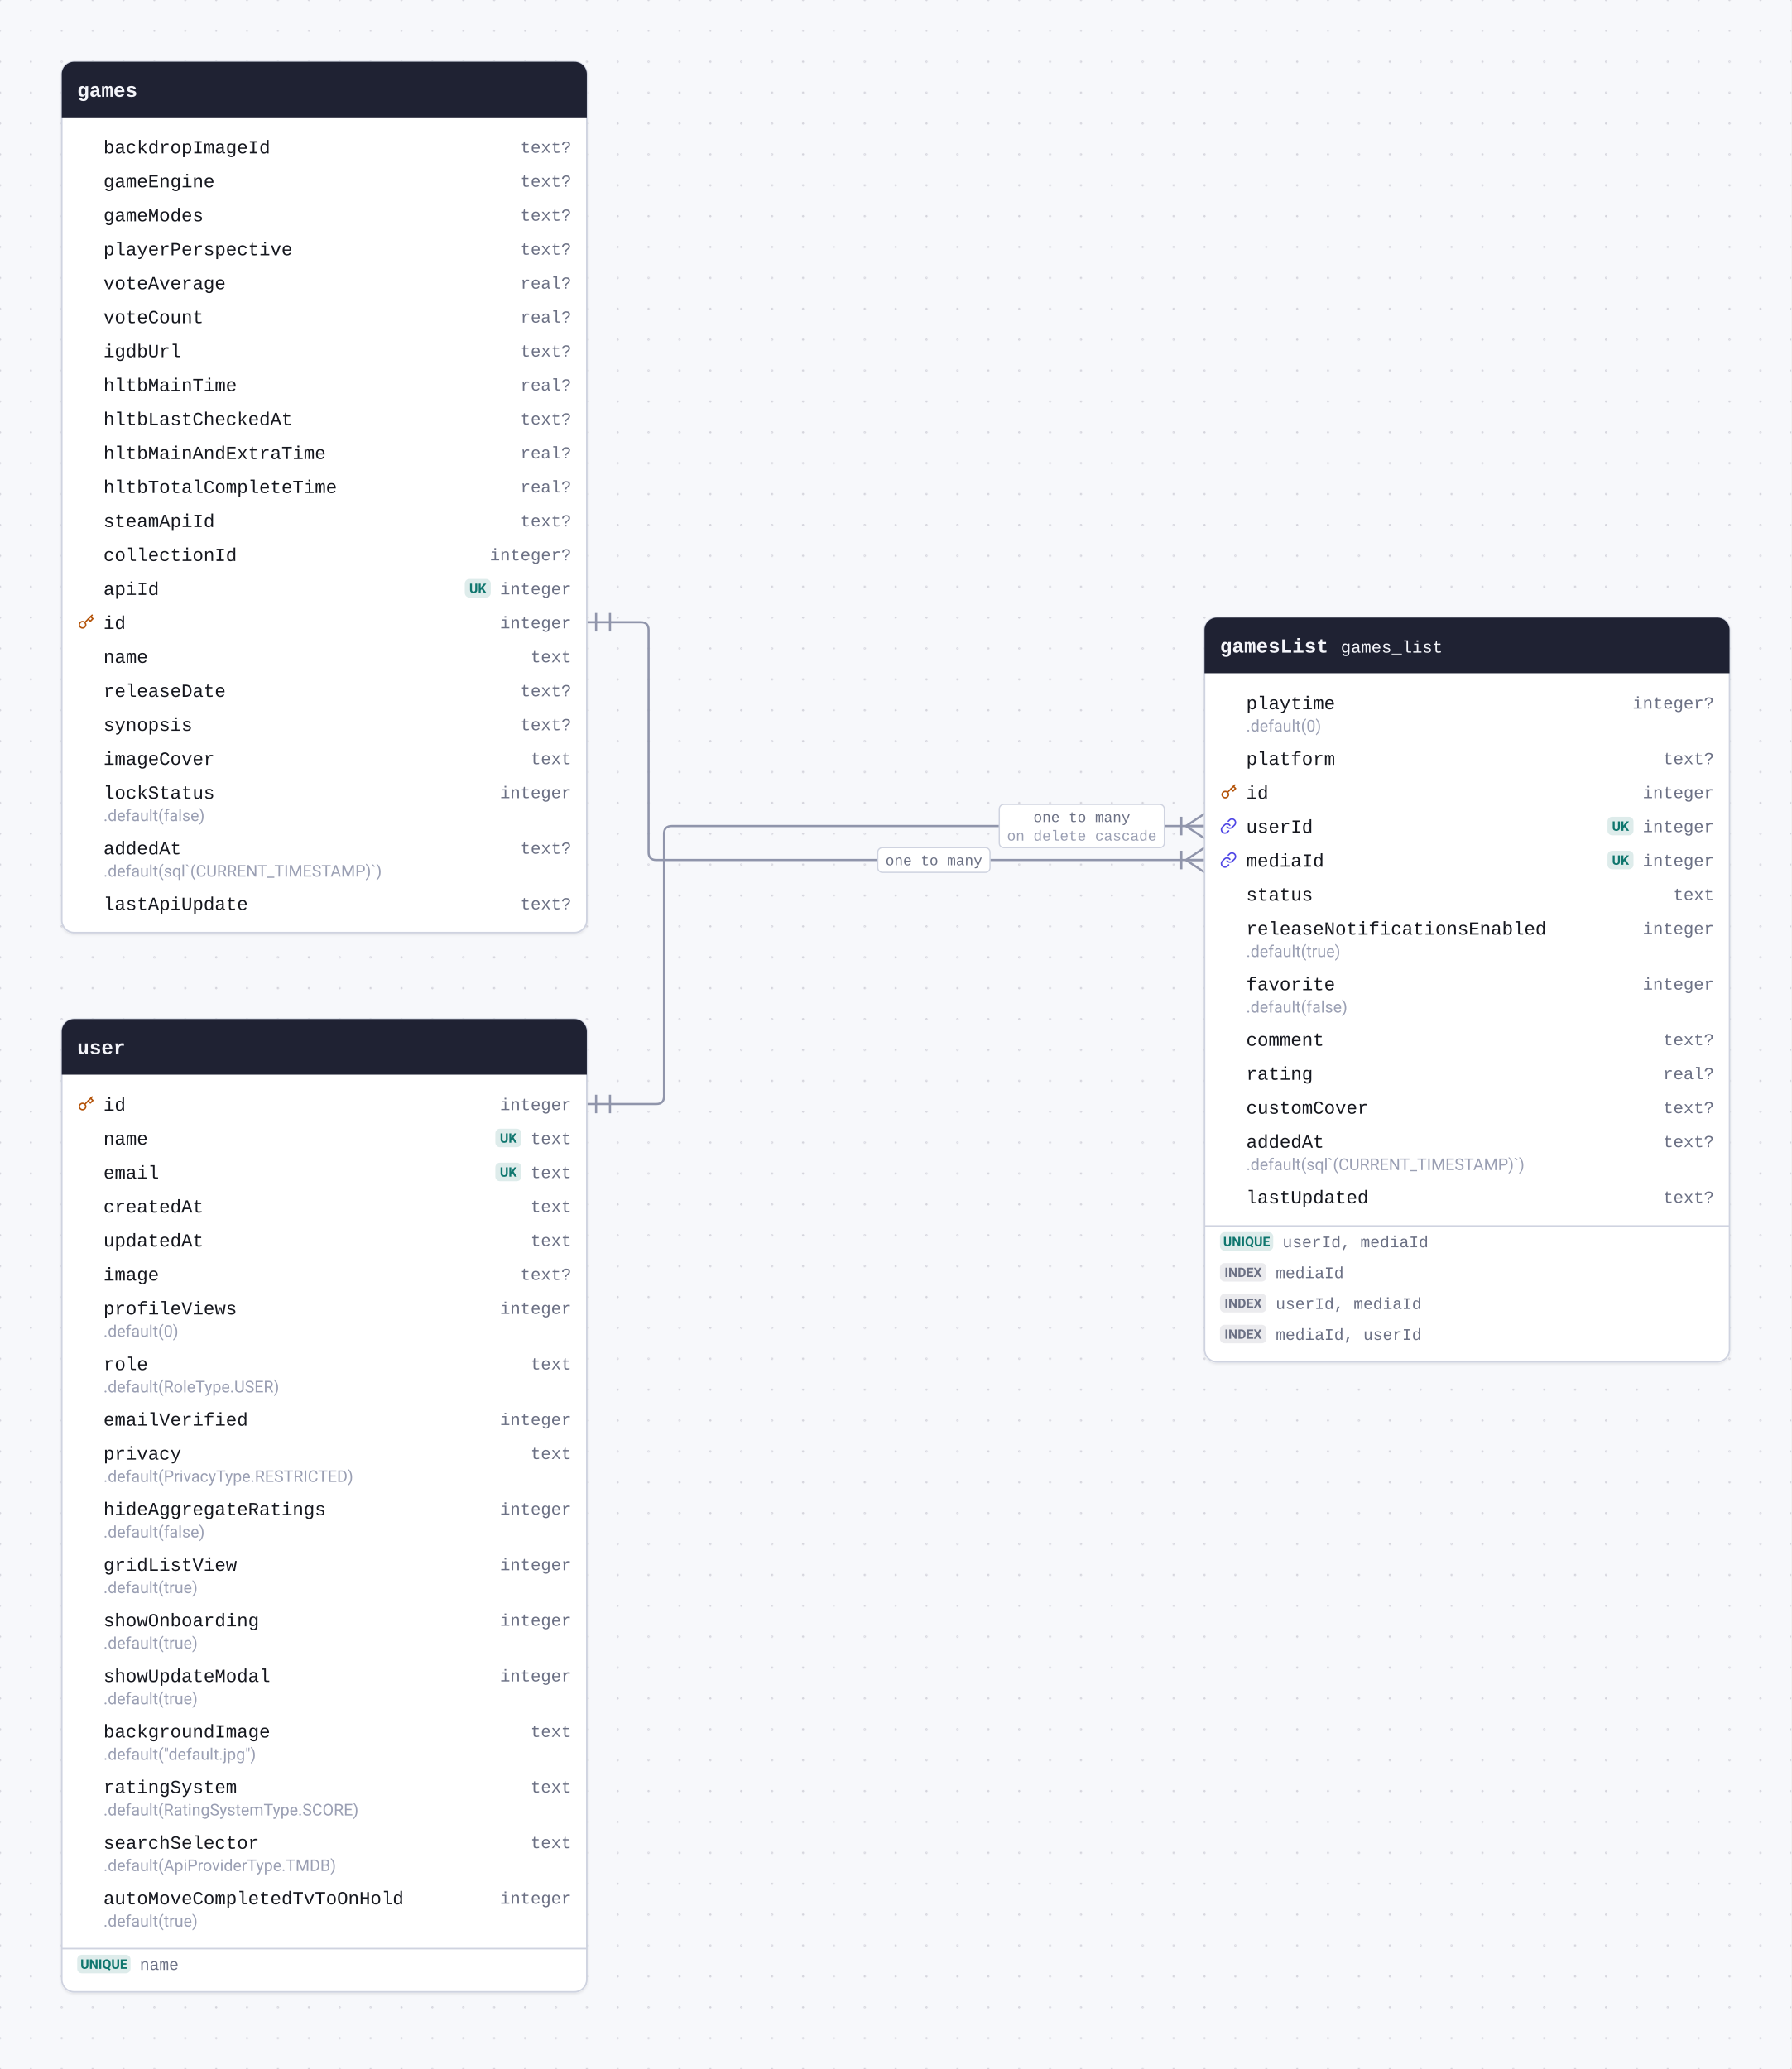
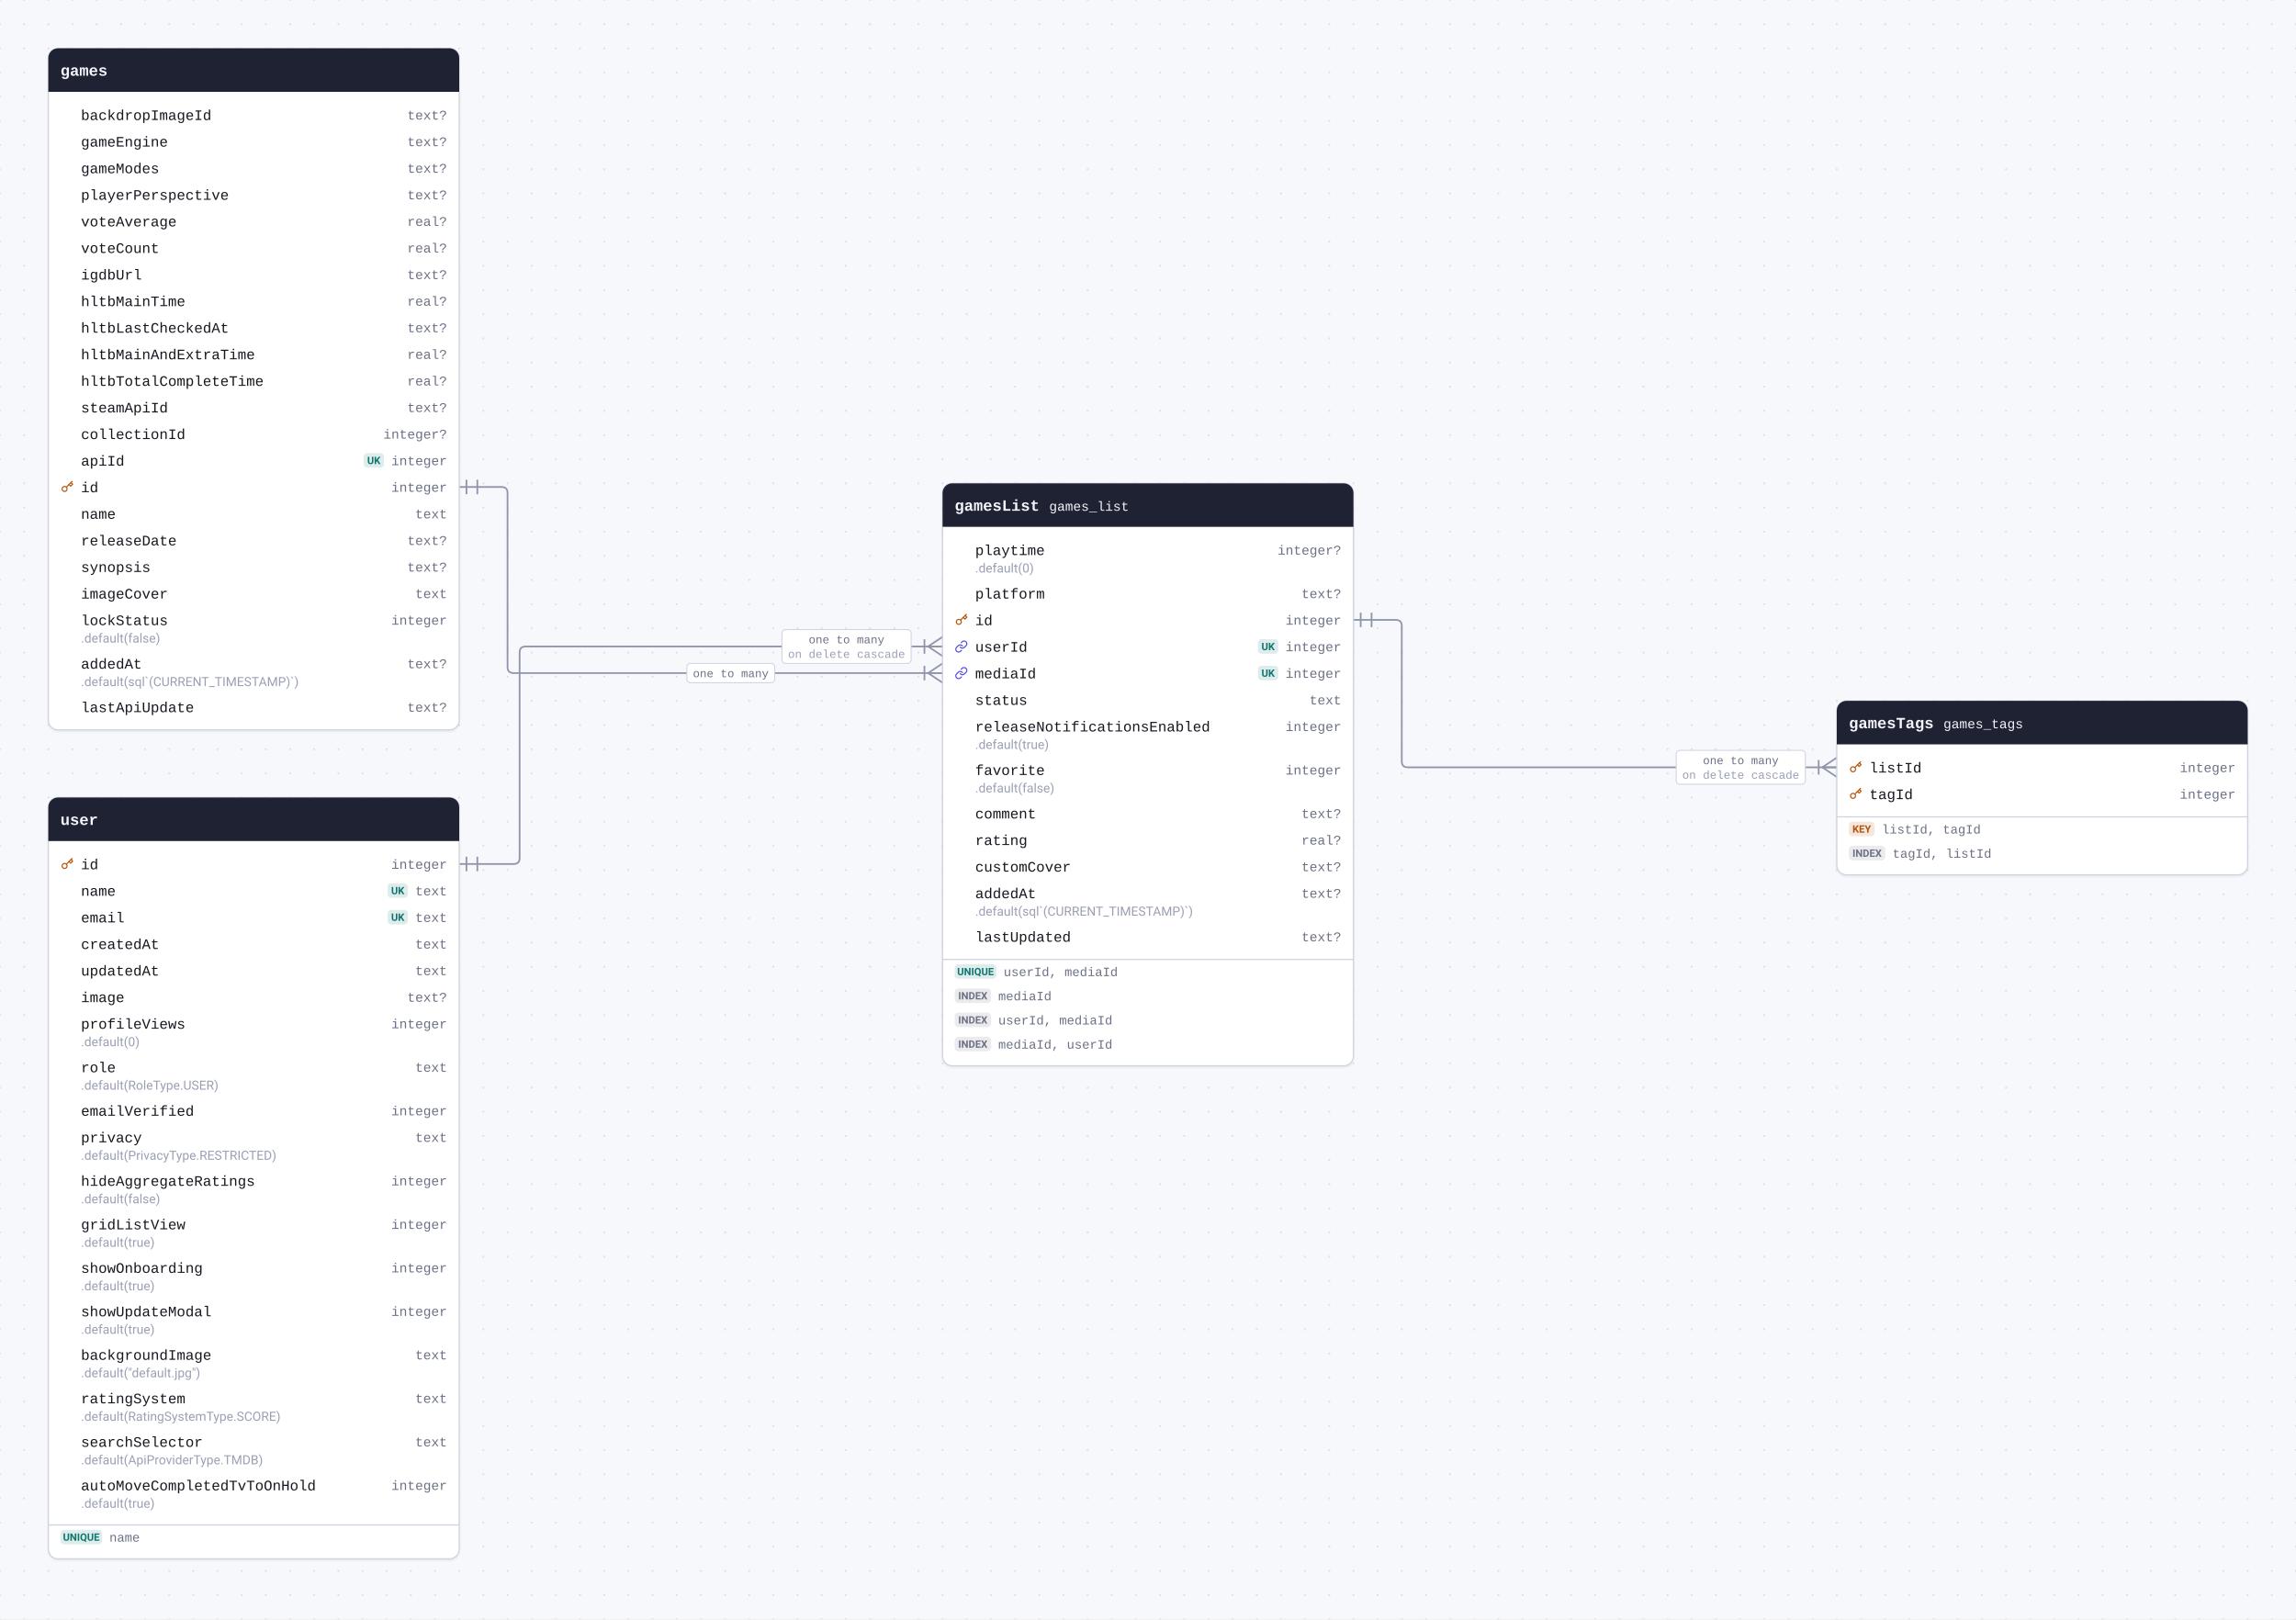
- <svg xmlns="http://www.w3.org/2000/svg" width="1160" height="1340" viewBox="0 0 1160 1340">
+ <svg xmlns="http://www.w3.org/2000/svg" width="1900" height="1340" viewBox="0 0 1900 1340">
  <defs>
    <pattern id="dots" x="-0.7" y="-0.7" width="20" height="20" patternUnits="userSpaceOnUse">
      <circle cx="0.7" cy="0.7" r="0.7" fill="#d4d4dc" />
    </pattern>
    <filter id="node-shadow" x="-5%" y="-5%" width="110%" height="115%">
      <feDropShadow dx="0" dy="1" stdDeviation="1" flood-color="#000000" flood-opacity="0.08" />
    </filter>
  </defs>
-   <rect x="0" y="0" width="1160" height="1340" fill="#f7f8fb" />
-   <rect x="0" y="0" width="1160" height="1340" fill="url(#dots)" />
+   <rect x="0" y="0" width="1900" height="1340" fill="#f7f8fb" />
+   <rect x="0" y="0" width="1900" height="1340" fill="url(#dots)" />
  <g class="relation-edge">
    <path d="M380 715L400 715L 425,715Q 430,715 430,710L 430,540Q 430,535 435,535L760 535L780 535" fill="none" stroke="#9095ab" stroke-width="1.4" />
    <g transform="translate(380 715) scale(-1 1)" fill="none" stroke="#9095ab" stroke-width="1.4">
      <path d="M-6 -6 L-6 6" />
      <path d="M-15 -6 L-15 6" />
    </g>
    <g transform="translate(780 535)" fill="none" stroke="#9095ab" stroke-width="1.4">
      <path d="M0 -8 L-12 0 L0 8 M-12 0 L0 0" />
      <path d="M-15 -6 L-15 6" />
    </g>
  </g>
  <g class="relation-edge">
    <path d="M380 403L400 403L 415,403Q 420,403 420,408L 420,552Q 420,557 425,557L760 557L780 557" fill="none" stroke="#9095ab" stroke-width="1.4" />
    <g transform="translate(380 403) scale(-1 1)" fill="none" stroke="#9095ab" stroke-width="1.4">
      <path d="M-6 -6 L-6 6" />
      <path d="M-15 -6 L-15 6" />
    </g>
    <g transform="translate(780 557)" fill="none" stroke="#9095ab" stroke-width="1.4">
+       <path d="M0 -8 L-12 0 L0 8 M-12 0 L0 0" />
+       <path d="M-15 -6 L-15 6" />
+     </g>
+   </g>
+   <g class="relation-edge">
+     <path d="M1120 513L1140 513L 1155,513Q 1160,513 1160,518L 1160,630Q 1160,635 1165,635L1500 635L1520 635" fill="none" stroke="#9095ab" stroke-width="1.4" />
+     <g transform="translate(1120 513) scale(-1 1)" fill="none" stroke="#9095ab" stroke-width="1.4">
+       <path d="M-6 -6 L-6 6" />
+       <path d="M-15 -6 L-15 6" />
+     </g>
+     <g transform="translate(1520 635)" fill="none" stroke="#9095ab" stroke-width="1.4">
      <path d="M0 -8 L-12 0 L0 8 M-12 0 L0 0" />
      <path d="M-15 -6 L-15 6" />
    </g>
  </g>
  <g class="model-node">
    <clipPath id="node-clip-0">
      <rect x="40" y="660" width="340" height="630" rx="8" />
    </clipPath>
    <rect x="40" y="660" width="340" height="630" rx="8" fill="#ffffff" stroke="#cfd3e0" filter="url(#node-shadow)" />
    <rect x="40" y="660" width="340" height="36" fill="#1f2233" clip-path="url(#node-clip-0)" />
    <text x="50" y="682.68" font-family="ui-monospace, SF Mono, Menlo, Consolas, Liberation Mono, DejaVu Sans Mono, monospace" font-size="13" font-weight="700" fill="#f4f5fa">user</text>
    <g transform="translate(50 709.5) scale(0.46)" fill="none" stroke="#b45309" stroke-width="2" stroke-linecap="round" stroke-linejoin="round">
      <circle cx="7.5" cy="15.5" r="4.5" />
      <path d="m21 2-9.6 9.6" />
      <path d="m15.5 7.5 3 3L22 7l-3-3" />
    </g>
    <text x="67" y="719.32" font-family="ui-monospace, SF Mono, Menlo, Consolas, Liberation Mono, DejaVu Sans Mono, monospace" font-size="12" fill="#16181f">id</text>
    <text x="370" y="718.96" font-family="ui-monospace, SF Mono, Menlo, Consolas, Liberation Mono, DejaVu Sans Mono, monospace" font-size="11" text-anchor="end" fill="#6b7084">integer</text>
    <rect x="320.76" y="731" width="16.84" height="12" rx="3" fill="#0f766e" fill-opacity="0.14" />
    <text x="329.18" y="740.06" font-family="ui-sans-serif, -apple-system, Segoe UI, Roboto, Helvetica Neue, Arial, DejaVu Sans, sans-serif" font-size="8.5" font-weight="600" text-anchor="middle" fill="#0f766e">UK</text>
    <text x="67" y="741.32" font-family="ui-monospace, SF Mono, Menlo, Consolas, Liberation Mono, DejaVu Sans Mono, monospace" font-size="12" fill="#16181f">name</text>
    <text x="370" y="740.96" font-family="ui-monospace, SF Mono, Menlo, Consolas, Liberation Mono, DejaVu Sans Mono, monospace" font-size="11" text-anchor="end" fill="#6b7084">text</text>
    <rect x="320.76" y="753" width="16.84" height="12" rx="3" fill="#0f766e" fill-opacity="0.14" />
    <text x="329.18" y="762.06" font-family="ui-sans-serif, -apple-system, Segoe UI, Roboto, Helvetica Neue, Arial, DejaVu Sans, sans-serif" font-size="8.5" font-weight="600" text-anchor="middle" fill="#0f766e">UK</text>
    <text x="67" y="763.32" font-family="ui-monospace, SF Mono, Menlo, Consolas, Liberation Mono, DejaVu Sans Mono, monospace" font-size="12" fill="#16181f">email</text>
    <text x="370" y="762.96" font-family="ui-monospace, SF Mono, Menlo, Consolas, Liberation Mono, DejaVu Sans Mono, monospace" font-size="11" text-anchor="end" fill="#6b7084">text</text>
    <text x="67" y="785.32" font-family="ui-monospace, SF Mono, Menlo, Consolas, Liberation Mono, DejaVu Sans Mono, monospace" font-size="12" fill="#16181f">createdAt</text>
    <text x="370" y="784.96" font-family="ui-monospace, SF Mono, Menlo, Consolas, Liberation Mono, DejaVu Sans Mono, monospace" font-size="11" text-anchor="end" fill="#6b7084">text</text>
    <text x="67" y="807.32" font-family="ui-monospace, SF Mono, Menlo, Consolas, Liberation Mono, DejaVu Sans Mono, monospace" font-size="12" fill="#16181f">updatedAt</text>
    <text x="370" y="806.96" font-family="ui-monospace, SF Mono, Menlo, Consolas, Liberation Mono, DejaVu Sans Mono, monospace" font-size="11" text-anchor="end" fill="#6b7084">text</text>
    <text x="67" y="829.32" font-family="ui-monospace, SF Mono, Menlo, Consolas, Liberation Mono, DejaVu Sans Mono, monospace" font-size="12" fill="#16181f">image</text>
    <text x="370" y="828.96" font-family="ui-monospace, SF Mono, Menlo, Consolas, Liberation Mono, DejaVu Sans Mono, monospace" font-size="11" text-anchor="end" fill="#6b7084">text?</text>
    <text x="67" y="851.32" font-family="ui-monospace, SF Mono, Menlo, Consolas, Liberation Mono, DejaVu Sans Mono, monospace" font-size="12" fill="#16181f">profileViews</text>
    <text x="370" y="850.96" font-family="ui-monospace, SF Mono, Menlo, Consolas, Liberation Mono, DejaVu Sans Mono, monospace" font-size="11" text-anchor="end" fill="#6b7084">integer</text>
    <text x="67" y="865.78" font-family="ui-sans-serif, -apple-system, Segoe UI, Roboto, Helvetica Neue, Arial, DejaVu Sans, sans-serif" font-size="10.5" fill="#9a9fb3">.default(0)</text>
    <text x="67" y="887.32" font-family="ui-monospace, SF Mono, Menlo, Consolas, Liberation Mono, DejaVu Sans Mono, monospace" font-size="12" fill="#16181f">role</text>
    <text x="370" y="886.96" font-family="ui-monospace, SF Mono, Menlo, Consolas, Liberation Mono, DejaVu Sans Mono, monospace" font-size="11" text-anchor="end" fill="#6b7084">text</text>
    <text x="67" y="901.78" font-family="ui-sans-serif, -apple-system, Segoe UI, Roboto, Helvetica Neue, Arial, DejaVu Sans, sans-serif" font-size="10.5" fill="#9a9fb3">.default(RoleType.USER)</text>
    <text x="67" y="923.32" font-family="ui-monospace, SF Mono, Menlo, Consolas, Liberation Mono, DejaVu Sans Mono, monospace" font-size="12" fill="#16181f">emailVerified</text>
    <text x="370" y="922.96" font-family="ui-monospace, SF Mono, Menlo, Consolas, Liberation Mono, DejaVu Sans Mono, monospace" font-size="11" text-anchor="end" fill="#6b7084">integer</text>
    <text x="67" y="945.32" font-family="ui-monospace, SF Mono, Menlo, Consolas, Liberation Mono, DejaVu Sans Mono, monospace" font-size="12" fill="#16181f">privacy</text>
    <text x="370" y="944.96" font-family="ui-monospace, SF Mono, Menlo, Consolas, Liberation Mono, DejaVu Sans Mono, monospace" font-size="11" text-anchor="end" fill="#6b7084">text</text>
    <text x="67" y="959.78" font-family="ui-sans-serif, -apple-system, Segoe UI, Roboto, Helvetica Neue, Arial, DejaVu Sans, sans-serif" font-size="10.5" fill="#9a9fb3">.default(PrivacyType.RESTRICTED)</text>
    <text x="67" y="981.32" font-family="ui-monospace, SF Mono, Menlo, Consolas, Liberation Mono, DejaVu Sans Mono, monospace" font-size="12" fill="#16181f">hideAggregateRatings</text>
    <text x="370" y="980.96" font-family="ui-monospace, SF Mono, Menlo, Consolas, Liberation Mono, DejaVu Sans Mono, monospace" font-size="11" text-anchor="end" fill="#6b7084">integer</text>
    <text x="67" y="995.78" font-family="ui-sans-serif, -apple-system, Segoe UI, Roboto, Helvetica Neue, Arial, DejaVu Sans, sans-serif" font-size="10.5" fill="#9a9fb3">.default(false)</text>
    <text x="67" y="1017.32" font-family="ui-monospace, SF Mono, Menlo, Consolas, Liberation Mono, DejaVu Sans Mono, monospace" font-size="12" fill="#16181f">gridListView</text>
    <text x="370" y="1016.96" font-family="ui-monospace, SF Mono, Menlo, Consolas, Liberation Mono, DejaVu Sans Mono, monospace" font-size="11" text-anchor="end" fill="#6b7084">integer</text>
    <text x="67" y="1031.78" font-family="ui-sans-serif, -apple-system, Segoe UI, Roboto, Helvetica Neue, Arial, DejaVu Sans, sans-serif" font-size="10.5" fill="#9a9fb3">.default(true)</text>
    <text x="67" y="1053.32" font-family="ui-monospace, SF Mono, Menlo, Consolas, Liberation Mono, DejaVu Sans Mono, monospace" font-size="12" fill="#16181f">showOnboarding</text>
    <text x="370" y="1052.96" font-family="ui-monospace, SF Mono, Menlo, Consolas, Liberation Mono, DejaVu Sans Mono, monospace" font-size="11" text-anchor="end" fill="#6b7084">integer</text>
    <text x="67" y="1067.78" font-family="ui-sans-serif, -apple-system, Segoe UI, Roboto, Helvetica Neue, Arial, DejaVu Sans, sans-serif" font-size="10.5" fill="#9a9fb3">.default(true)</text>
    <text x="67" y="1089.32" font-family="ui-monospace, SF Mono, Menlo, Consolas, Liberation Mono, DejaVu Sans Mono, monospace" font-size="12" fill="#16181f">showUpdateModal</text>
    <text x="370" y="1088.96" font-family="ui-monospace, SF Mono, Menlo, Consolas, Liberation Mono, DejaVu Sans Mono, monospace" font-size="11" text-anchor="end" fill="#6b7084">integer</text>
    <text x="67" y="1103.78" font-family="ui-sans-serif, -apple-system, Segoe UI, Roboto, Helvetica Neue, Arial, DejaVu Sans, sans-serif" font-size="10.5" fill="#9a9fb3">.default(true)</text>
    <text x="67" y="1125.32" font-family="ui-monospace, SF Mono, Menlo, Consolas, Liberation Mono, DejaVu Sans Mono, monospace" font-size="12" fill="#16181f">backgroundImage</text>
    <text x="370" y="1124.96" font-family="ui-monospace, SF Mono, Menlo, Consolas, Liberation Mono, DejaVu Sans Mono, monospace" font-size="11" text-anchor="end" fill="#6b7084">text</text>
    <text x="67" y="1139.78" font-family="ui-sans-serif, -apple-system, Segoe UI, Roboto, Helvetica Neue, Arial, DejaVu Sans, sans-serif" font-size="10.5" fill="#9a9fb3">.default("default.jpg")</text>
    <text x="67" y="1161.32" font-family="ui-monospace, SF Mono, Menlo, Consolas, Liberation Mono, DejaVu Sans Mono, monospace" font-size="12" fill="#16181f">ratingSystem</text>
    <text x="370" y="1160.96" font-family="ui-monospace, SF Mono, Menlo, Consolas, Liberation Mono, DejaVu Sans Mono, monospace" font-size="11" text-anchor="end" fill="#6b7084">text</text>
    <text x="67" y="1175.78" font-family="ui-sans-serif, -apple-system, Segoe UI, Roboto, Helvetica Neue, Arial, DejaVu Sans, sans-serif" font-size="10.5" fill="#9a9fb3">.default(RatingSystemType.SCORE)</text>
    <text x="67" y="1197.32" font-family="ui-monospace, SF Mono, Menlo, Consolas, Liberation Mono, DejaVu Sans Mono, monospace" font-size="12" fill="#16181f">searchSelector</text>
    <text x="370" y="1196.96" font-family="ui-monospace, SF Mono, Menlo, Consolas, Liberation Mono, DejaVu Sans Mono, monospace" font-size="11" text-anchor="end" fill="#6b7084">text</text>
    <text x="67" y="1211.78" font-family="ui-sans-serif, -apple-system, Segoe UI, Roboto, Helvetica Neue, Arial, DejaVu Sans, sans-serif" font-size="10.5" fill="#9a9fb3">.default(ApiProviderType.TMDB)</text>
    <text x="67" y="1233.32" font-family="ui-monospace, SF Mono, Menlo, Consolas, Liberation Mono, DejaVu Sans Mono, monospace" font-size="12" fill="#16181f">autoMoveCompletedTvToOnHold</text>
    <text x="370" y="1232.96" font-family="ui-monospace, SF Mono, Menlo, Consolas, Liberation Mono, DejaVu Sans Mono, monospace" font-size="11" text-anchor="end" fill="#6b7084">integer</text>
    <text x="67" y="1247.78" font-family="ui-sans-serif, -apple-system, Segoe UI, Roboto, Helvetica Neue, Arial, DejaVu Sans, sans-serif" font-size="10.5" fill="#9a9fb3">.default(true)</text>
    <path d="M40 1262H380" stroke="#cfd3e0" stroke-width="1" />
    <rect x="50" y="1266" width="34.52" height="12" rx="3" fill="#0f766e" fill-opacity="0.14" />
    <text x="67.26" y="1275.06" font-family="ui-sans-serif, -apple-system, Segoe UI, Roboto, Helvetica Neue, Arial, DejaVu Sans, sans-serif" font-size="8.5" font-weight="600" text-anchor="middle" fill="#0f766e">UNIQUE</text>
    <text x="90.52" y="1275.78" font-family="ui-monospace, SF Mono, Menlo, Consolas, Liberation Mono, DejaVu Sans Mono, monospace" font-size="10.5" fill="#6b7084">name</text>
  </g>
  <g class="model-node">
    <clipPath id="node-clip-1">
      <rect x="40" y="40" width="340" height="564" rx="8" />
    </clipPath>
    <rect x="40" y="40" width="340" height="564" rx="8" fill="#ffffff" stroke="#cfd3e0" filter="url(#node-shadow)" />
    <rect x="40" y="40" width="340" height="36" fill="#1f2233" clip-path="url(#node-clip-1)" />
    <text x="50" y="62.68" font-family="ui-monospace, SF Mono, Menlo, Consolas, Liberation Mono, DejaVu Sans Mono, monospace" font-size="13" font-weight="700" fill="#f4f5fa">games</text>
    <text x="67" y="99.32" font-family="ui-monospace, SF Mono, Menlo, Consolas, Liberation Mono, DejaVu Sans Mono, monospace" font-size="12" fill="#16181f">backdropImageId</text>
    <text x="370" y="98.96" font-family="ui-monospace, SF Mono, Menlo, Consolas, Liberation Mono, DejaVu Sans Mono, monospace" font-size="11" text-anchor="end" fill="#6b7084">text?</text>
    <text x="67" y="121.32" font-family="ui-monospace, SF Mono, Menlo, Consolas, Liberation Mono, DejaVu Sans Mono, monospace" font-size="12" fill="#16181f">gameEngine</text>
    <text x="370" y="120.96" font-family="ui-monospace, SF Mono, Menlo, Consolas, Liberation Mono, DejaVu Sans Mono, monospace" font-size="11" text-anchor="end" fill="#6b7084">text?</text>
    <text x="67" y="143.32" font-family="ui-monospace, SF Mono, Menlo, Consolas, Liberation Mono, DejaVu Sans Mono, monospace" font-size="12" fill="#16181f">gameModes</text>
    <text x="370" y="142.96" font-family="ui-monospace, SF Mono, Menlo, Consolas, Liberation Mono, DejaVu Sans Mono, monospace" font-size="11" text-anchor="end" fill="#6b7084">text?</text>
    <text x="67" y="165.32" font-family="ui-monospace, SF Mono, Menlo, Consolas, Liberation Mono, DejaVu Sans Mono, monospace" font-size="12" fill="#16181f">playerPerspective</text>
    <text x="370" y="164.96" font-family="ui-monospace, SF Mono, Menlo, Consolas, Liberation Mono, DejaVu Sans Mono, monospace" font-size="11" text-anchor="end" fill="#6b7084">text?</text>
    <text x="67" y="187.32" font-family="ui-monospace, SF Mono, Menlo, Consolas, Liberation Mono, DejaVu Sans Mono, monospace" font-size="12" fill="#16181f">voteAverage</text>
    <text x="370" y="186.96" font-family="ui-monospace, SF Mono, Menlo, Consolas, Liberation Mono, DejaVu Sans Mono, monospace" font-size="11" text-anchor="end" fill="#6b7084">real?</text>
    <text x="67" y="209.32" font-family="ui-monospace, SF Mono, Menlo, Consolas, Liberation Mono, DejaVu Sans Mono, monospace" font-size="12" fill="#16181f">voteCount</text>
    <text x="370" y="208.96" font-family="ui-monospace, SF Mono, Menlo, Consolas, Liberation Mono, DejaVu Sans Mono, monospace" font-size="11" text-anchor="end" fill="#6b7084">real?</text>
    <text x="67" y="231.32" font-family="ui-monospace, SF Mono, Menlo, Consolas, Liberation Mono, DejaVu Sans Mono, monospace" font-size="12" fill="#16181f">igdbUrl</text>
    <text x="370" y="230.96" font-family="ui-monospace, SF Mono, Menlo, Consolas, Liberation Mono, DejaVu Sans Mono, monospace" font-size="11" text-anchor="end" fill="#6b7084">text?</text>
    <text x="67" y="253.32" font-family="ui-monospace, SF Mono, Menlo, Consolas, Liberation Mono, DejaVu Sans Mono, monospace" font-size="12" fill="#16181f">hltbMainTime</text>
    <text x="370" y="252.96" font-family="ui-monospace, SF Mono, Menlo, Consolas, Liberation Mono, DejaVu Sans Mono, monospace" font-size="11" text-anchor="end" fill="#6b7084">real?</text>
    <text x="67" y="275.32" font-family="ui-monospace, SF Mono, Menlo, Consolas, Liberation Mono, DejaVu Sans Mono, monospace" font-size="12" fill="#16181f">hltbLastCheckedAt</text>
    <text x="370" y="274.96" font-family="ui-monospace, SF Mono, Menlo, Consolas, Liberation Mono, DejaVu Sans Mono, monospace" font-size="11" text-anchor="end" fill="#6b7084">text?</text>
    <text x="67" y="297.32" font-family="ui-monospace, SF Mono, Menlo, Consolas, Liberation Mono, DejaVu Sans Mono, monospace" font-size="12" fill="#16181f">hltbMainAndExtraTime</text>
    <text x="370" y="296.96" font-family="ui-monospace, SF Mono, Menlo, Consolas, Liberation Mono, DejaVu Sans Mono, monospace" font-size="11" text-anchor="end" fill="#6b7084">real?</text>
    <text x="67" y="319.32" font-family="ui-monospace, SF Mono, Menlo, Consolas, Liberation Mono, DejaVu Sans Mono, monospace" font-size="12" fill="#16181f">hltbTotalCompleteTime</text>
    <text x="370" y="318.96" font-family="ui-monospace, SF Mono, Menlo, Consolas, Liberation Mono, DejaVu Sans Mono, monospace" font-size="11" text-anchor="end" fill="#6b7084">real?</text>
    <text x="67" y="341.32" font-family="ui-monospace, SF Mono, Menlo, Consolas, Liberation Mono, DejaVu Sans Mono, monospace" font-size="12" fill="#16181f">steamApiId</text>
    <text x="370" y="340.96" font-family="ui-monospace, SF Mono, Menlo, Consolas, Liberation Mono, DejaVu Sans Mono, monospace" font-size="11" text-anchor="end" fill="#6b7084">text?</text>
    <text x="67" y="363.32" font-family="ui-monospace, SF Mono, Menlo, Consolas, Liberation Mono, DejaVu Sans Mono, monospace" font-size="12" fill="#16181f">collectionId</text>
    <text x="370" y="362.96" font-family="ui-monospace, SF Mono, Menlo, Consolas, Liberation Mono, DejaVu Sans Mono, monospace" font-size="11" text-anchor="end" fill="#6b7084">integer?</text>
    <rect x="300.96" y="375" width="16.84" height="12" rx="3" fill="#0f766e" fill-opacity="0.14" />
    <text x="309.38" y="384.06" font-family="ui-sans-serif, -apple-system, Segoe UI, Roboto, Helvetica Neue, Arial, DejaVu Sans, sans-serif" font-size="8.5" font-weight="600" text-anchor="middle" fill="#0f766e">UK</text>
    <text x="67" y="385.32" font-family="ui-monospace, SF Mono, Menlo, Consolas, Liberation Mono, DejaVu Sans Mono, monospace" font-size="12" fill="#16181f">apiId</text>
    <text x="370" y="384.96" font-family="ui-monospace, SF Mono, Menlo, Consolas, Liberation Mono, DejaVu Sans Mono, monospace" font-size="11" text-anchor="end" fill="#6b7084">integer</text>
    <g transform="translate(50 397.5) scale(0.46)" fill="none" stroke="#b45309" stroke-width="2" stroke-linecap="round" stroke-linejoin="round">
      <circle cx="7.5" cy="15.5" r="4.5" />
      <path d="m21 2-9.6 9.6" />
      <path d="m15.5 7.5 3 3L22 7l-3-3" />
    </g>
    <text x="67" y="407.32" font-family="ui-monospace, SF Mono, Menlo, Consolas, Liberation Mono, DejaVu Sans Mono, monospace" font-size="12" fill="#16181f">id</text>
    <text x="370" y="406.96" font-family="ui-monospace, SF Mono, Menlo, Consolas, Liberation Mono, DejaVu Sans Mono, monospace" font-size="11" text-anchor="end" fill="#6b7084">integer</text>
    <text x="67" y="429.32" font-family="ui-monospace, SF Mono, Menlo, Consolas, Liberation Mono, DejaVu Sans Mono, monospace" font-size="12" fill="#16181f">name</text>
    <text x="370" y="428.96" font-family="ui-monospace, SF Mono, Menlo, Consolas, Liberation Mono, DejaVu Sans Mono, monospace" font-size="11" text-anchor="end" fill="#6b7084">text</text>
    <text x="67" y="451.32" font-family="ui-monospace, SF Mono, Menlo, Consolas, Liberation Mono, DejaVu Sans Mono, monospace" font-size="12" fill="#16181f">releaseDate</text>
    <text x="370" y="450.96" font-family="ui-monospace, SF Mono, Menlo, Consolas, Liberation Mono, DejaVu Sans Mono, monospace" font-size="11" text-anchor="end" fill="#6b7084">text?</text>
    <text x="67" y="473.32" font-family="ui-monospace, SF Mono, Menlo, Consolas, Liberation Mono, DejaVu Sans Mono, monospace" font-size="12" fill="#16181f">synopsis</text>
    <text x="370" y="472.96" font-family="ui-monospace, SF Mono, Menlo, Consolas, Liberation Mono, DejaVu Sans Mono, monospace" font-size="11" text-anchor="end" fill="#6b7084">text?</text>
    <text x="67" y="495.32" font-family="ui-monospace, SF Mono, Menlo, Consolas, Liberation Mono, DejaVu Sans Mono, monospace" font-size="12" fill="#16181f">imageCover</text>
    <text x="370" y="494.96" font-family="ui-monospace, SF Mono, Menlo, Consolas, Liberation Mono, DejaVu Sans Mono, monospace" font-size="11" text-anchor="end" fill="#6b7084">text</text>
    <text x="67" y="517.32" font-family="ui-monospace, SF Mono, Menlo, Consolas, Liberation Mono, DejaVu Sans Mono, monospace" font-size="12" fill="#16181f">lockStatus</text>
    <text x="370" y="516.96" font-family="ui-monospace, SF Mono, Menlo, Consolas, Liberation Mono, DejaVu Sans Mono, monospace" font-size="11" text-anchor="end" fill="#6b7084">integer</text>
    <text x="67" y="531.78" font-family="ui-sans-serif, -apple-system, Segoe UI, Roboto, Helvetica Neue, Arial, DejaVu Sans, sans-serif" font-size="10.5" fill="#9a9fb3">.default(false)</text>
    <text x="67" y="553.32" font-family="ui-monospace, SF Mono, Menlo, Consolas, Liberation Mono, DejaVu Sans Mono, monospace" font-size="12" fill="#16181f">addedAt</text>
    <text x="370" y="552.96" font-family="ui-monospace, SF Mono, Menlo, Consolas, Liberation Mono, DejaVu Sans Mono, monospace" font-size="11" text-anchor="end" fill="#6b7084">text?</text>
    <text x="67" y="567.78" font-family="ui-sans-serif, -apple-system, Segoe UI, Roboto, Helvetica Neue, Arial, DejaVu Sans, sans-serif" font-size="10.5" fill="#9a9fb3">.default(sql`(CURRENT_TIMESTAMP)`)</text>
    <text x="67" y="589.32" font-family="ui-monospace, SF Mono, Menlo, Consolas, Liberation Mono, DejaVu Sans Mono, monospace" font-size="12" fill="#16181f">lastApiUpdate</text>
    <text x="370" y="588.96" font-family="ui-monospace, SF Mono, Menlo, Consolas, Liberation Mono, DejaVu Sans Mono, monospace" font-size="11" text-anchor="end" fill="#6b7084">text?</text>
  </g>
  <g class="model-node">
    <clipPath id="node-clip-2">
      <rect x="780" y="400" width="340" height="482" rx="8" />
    </clipPath>
    <rect x="780" y="400" width="340" height="482" rx="8" fill="#ffffff" stroke="#cfd3e0" filter="url(#node-shadow)" />
    <rect x="780" y="400" width="340" height="36" fill="#1f2233" clip-path="url(#node-clip-2)" />
    <text x="790" y="422.68" font-family="ui-monospace, SF Mono, Menlo, Consolas, Liberation Mono, DejaVu Sans Mono, monospace" font-size="13" font-weight="700" fill="#f4f5fa">gamesList<tspan dx="8" font-size="11" font-weight="400" opacity="0.6">games_list</tspan>
    </text>
    <text x="807" y="459.32" font-family="ui-monospace, SF Mono, Menlo, Consolas, Liberation Mono, DejaVu Sans Mono, monospace" font-size="12" fill="#16181f">playtime</text>
    <text x="1110" y="458.96" font-family="ui-monospace, SF Mono, Menlo, Consolas, Liberation Mono, DejaVu Sans Mono, monospace" font-size="11" text-anchor="end" fill="#6b7084">integer?</text>
    <text x="807" y="473.78" font-family="ui-sans-serif, -apple-system, Segoe UI, Roboto, Helvetica Neue, Arial, DejaVu Sans, sans-serif" font-size="10.5" fill="#9a9fb3">.default(0)</text>
    <text x="807" y="495.32" font-family="ui-monospace, SF Mono, Menlo, Consolas, Liberation Mono, DejaVu Sans Mono, monospace" font-size="12" fill="#16181f">platform</text>
    <text x="1110" y="494.96" font-family="ui-monospace, SF Mono, Menlo, Consolas, Liberation Mono, DejaVu Sans Mono, monospace" font-size="11" text-anchor="end" fill="#6b7084">text?</text>
    <g transform="translate(790 507.5) scale(0.46)" fill="none" stroke="#b45309" stroke-width="2" stroke-linecap="round" stroke-linejoin="round">
      <circle cx="7.5" cy="15.5" r="4.5" />
      <path d="m21 2-9.6 9.6" />
      <path d="m15.5 7.5 3 3L22 7l-3-3" />
    </g>
    <text x="807" y="517.32" font-family="ui-monospace, SF Mono, Menlo, Consolas, Liberation Mono, DejaVu Sans Mono, monospace" font-size="12" fill="#16181f">id</text>
    <text x="1110" y="516.96" font-family="ui-monospace, SF Mono, Menlo, Consolas, Liberation Mono, DejaVu Sans Mono, monospace" font-size="11" text-anchor="end" fill="#6b7084">integer</text>
    <g transform="translate(790 529.5) scale(0.46)" fill="none" stroke="#4f46e5" stroke-width="2" stroke-linecap="round" stroke-linejoin="round">
      <path d="M10 13a5 5 0 0 0 7.54.54l3-3a5 5 0 0 0-7.07-7.07l-1.72 1.71" />
      <path d="M14 11a5 5 0 0 0-7.54-.54l-3 3a5 5 0 0 0 7.07 7.07l1.71-1.71" />
    </g>
    <rect x="1040.96" y="529" width="16.84" height="12" rx="3" fill="#0f766e" fill-opacity="0.14" />
    <text x="1049.38" y="538.06" font-family="ui-sans-serif, -apple-system, Segoe UI, Roboto, Helvetica Neue, Arial, DejaVu Sans, sans-serif" font-size="8.5" font-weight="600" text-anchor="middle" fill="#0f766e">UK</text>
    <text x="807" y="539.32" font-family="ui-monospace, SF Mono, Menlo, Consolas, Liberation Mono, DejaVu Sans Mono, monospace" font-size="12" fill="#16181f">userId</text>
    <text x="1110" y="538.96" font-family="ui-monospace, SF Mono, Menlo, Consolas, Liberation Mono, DejaVu Sans Mono, monospace" font-size="11" text-anchor="end" fill="#6b7084">integer</text>
    <g transform="translate(790 551.5) scale(0.46)" fill="none" stroke="#4f46e5" stroke-width="2" stroke-linecap="round" stroke-linejoin="round">
      <path d="M10 13a5 5 0 0 0 7.54.54l3-3a5 5 0 0 0-7.07-7.07l-1.72 1.71" />
      <path d="M14 11a5 5 0 0 0-7.54-.54l-3 3a5 5 0 0 0 7.07 7.07l1.71-1.71" />
    </g>
    <rect x="1040.96" y="551" width="16.84" height="12" rx="3" fill="#0f766e" fill-opacity="0.14" />
    <text x="1049.38" y="560.06" font-family="ui-sans-serif, -apple-system, Segoe UI, Roboto, Helvetica Neue, Arial, DejaVu Sans, sans-serif" font-size="8.5" font-weight="600" text-anchor="middle" fill="#0f766e">UK</text>
    <text x="807" y="561.32" font-family="ui-monospace, SF Mono, Menlo, Consolas, Liberation Mono, DejaVu Sans Mono, monospace" font-size="12" fill="#16181f">mediaId</text>
    <text x="1110" y="560.96" font-family="ui-monospace, SF Mono, Menlo, Consolas, Liberation Mono, DejaVu Sans Mono, monospace" font-size="11" text-anchor="end" fill="#6b7084">integer</text>
    <text x="807" y="583.32" font-family="ui-monospace, SF Mono, Menlo, Consolas, Liberation Mono, DejaVu Sans Mono, monospace" font-size="12" fill="#16181f">status</text>
    <text x="1110" y="582.96" font-family="ui-monospace, SF Mono, Menlo, Consolas, Liberation Mono, DejaVu Sans Mono, monospace" font-size="11" text-anchor="end" fill="#6b7084">text</text>
    <text x="807" y="605.32" font-family="ui-monospace, SF Mono, Menlo, Consolas, Liberation Mono, DejaVu Sans Mono, monospace" font-size="12" fill="#16181f">releaseNotificationsEnabled</text>
    <text x="1110" y="604.96" font-family="ui-monospace, SF Mono, Menlo, Consolas, Liberation Mono, DejaVu Sans Mono, monospace" font-size="11" text-anchor="end" fill="#6b7084">integer</text>
    <text x="807" y="619.78" font-family="ui-sans-serif, -apple-system, Segoe UI, Roboto, Helvetica Neue, Arial, DejaVu Sans, sans-serif" font-size="10.5" fill="#9a9fb3">.default(true)</text>
    <text x="807" y="641.32" font-family="ui-monospace, SF Mono, Menlo, Consolas, Liberation Mono, DejaVu Sans Mono, monospace" font-size="12" fill="#16181f">favorite</text>
    <text x="1110" y="640.96" font-family="ui-monospace, SF Mono, Menlo, Consolas, Liberation Mono, DejaVu Sans Mono, monospace" font-size="11" text-anchor="end" fill="#6b7084">integer</text>
    <text x="807" y="655.78" font-family="ui-sans-serif, -apple-system, Segoe UI, Roboto, Helvetica Neue, Arial, DejaVu Sans, sans-serif" font-size="10.5" fill="#9a9fb3">.default(false)</text>
    <text x="807" y="677.32" font-family="ui-monospace, SF Mono, Menlo, Consolas, Liberation Mono, DejaVu Sans Mono, monospace" font-size="12" fill="#16181f">comment</text>
    <text x="1110" y="676.96" font-family="ui-monospace, SF Mono, Menlo, Consolas, Liberation Mono, DejaVu Sans Mono, monospace" font-size="11" text-anchor="end" fill="#6b7084">text?</text>
    <text x="807" y="699.32" font-family="ui-monospace, SF Mono, Menlo, Consolas, Liberation Mono, DejaVu Sans Mono, monospace" font-size="12" fill="#16181f">rating</text>
    <text x="1110" y="698.96" font-family="ui-monospace, SF Mono, Menlo, Consolas, Liberation Mono, DejaVu Sans Mono, monospace" font-size="11" text-anchor="end" fill="#6b7084">real?</text>
    <text x="807" y="721.32" font-family="ui-monospace, SF Mono, Menlo, Consolas, Liberation Mono, DejaVu Sans Mono, monospace" font-size="12" fill="#16181f">customCover</text>
    <text x="1110" y="720.96" font-family="ui-monospace, SF Mono, Menlo, Consolas, Liberation Mono, DejaVu Sans Mono, monospace" font-size="11" text-anchor="end" fill="#6b7084">text?</text>
    <text x="807" y="743.32" font-family="ui-monospace, SF Mono, Menlo, Consolas, Liberation Mono, DejaVu Sans Mono, monospace" font-size="12" fill="#16181f">addedAt</text>
    <text x="1110" y="742.96" font-family="ui-monospace, SF Mono, Menlo, Consolas, Liberation Mono, DejaVu Sans Mono, monospace" font-size="11" text-anchor="end" fill="#6b7084">text?</text>
    <text x="807" y="757.78" font-family="ui-sans-serif, -apple-system, Segoe UI, Roboto, Helvetica Neue, Arial, DejaVu Sans, sans-serif" font-size="10.5" fill="#9a9fb3">.default(sql`(CURRENT_TIMESTAMP)`)</text>
    <text x="807" y="779.32" font-family="ui-monospace, SF Mono, Menlo, Consolas, Liberation Mono, DejaVu Sans Mono, monospace" font-size="12" fill="#16181f">lastUpdated</text>
    <text x="1110" y="778.96" font-family="ui-monospace, SF Mono, Menlo, Consolas, Liberation Mono, DejaVu Sans Mono, monospace" font-size="11" text-anchor="end" fill="#6b7084">text?</text>
    <path d="M780 794H1120" stroke="#cfd3e0" stroke-width="1" />
    <rect x="790" y="798" width="34.52" height="12" rx="3" fill="#0f766e" fill-opacity="0.14" />
    <text x="807.26" y="807.06" font-family="ui-sans-serif, -apple-system, Segoe UI, Roboto, Helvetica Neue, Arial, DejaVu Sans, sans-serif" font-size="8.5" font-weight="600" text-anchor="middle" fill="#0f766e">UNIQUE</text>
    <text x="830.52" y="807.78" font-family="ui-monospace, SF Mono, Menlo, Consolas, Liberation Mono, DejaVu Sans Mono, monospace" font-size="10.5" fill="#6b7084">userId, mediaId</text>
    <rect x="790" y="818" width="30.1" height="12" rx="3" fill="#6b7084" fill-opacity="0.14" />
    <text x="805.05" y="827.06" font-family="ui-sans-serif, -apple-system, Segoe UI, Roboto, Helvetica Neue, Arial, DejaVu Sans, sans-serif" font-size="8.5" font-weight="600" text-anchor="middle" fill="#6b7084">INDEX</text>
    <text x="826.1" y="827.78" font-family="ui-monospace, SF Mono, Menlo, Consolas, Liberation Mono, DejaVu Sans Mono, monospace" font-size="10.5" fill="#6b7084">mediaId</text>
    <rect x="790" y="838" width="30.1" height="12" rx="3" fill="#6b7084" fill-opacity="0.14" />
    <text x="805.05" y="847.06" font-family="ui-sans-serif, -apple-system, Segoe UI, Roboto, Helvetica Neue, Arial, DejaVu Sans, sans-serif" font-size="8.5" font-weight="600" text-anchor="middle" fill="#6b7084">INDEX</text>
    <text x="826.1" y="847.78" font-family="ui-monospace, SF Mono, Menlo, Consolas, Liberation Mono, DejaVu Sans Mono, monospace" font-size="10.5" fill="#6b7084">userId, mediaId</text>
    <rect x="790" y="858" width="30.1" height="12" rx="3" fill="#6b7084" fill-opacity="0.14" />
    <text x="805.05" y="867.06" font-family="ui-sans-serif, -apple-system, Segoe UI, Roboto, Helvetica Neue, Arial, DejaVu Sans, sans-serif" font-size="8.5" font-weight="600" text-anchor="middle" fill="#6b7084">INDEX</text>
    <text x="826.1" y="867.78" font-family="ui-monospace, SF Mono, Menlo, Consolas, Liberation Mono, DejaVu Sans Mono, monospace" font-size="10.5" fill="#6b7084">mediaId, userId</text>
  </g>
+   <g class="model-node">
+     <clipPath id="node-clip-3">
+       <rect x="1520" y="580" width="340" height="144" rx="8" />
+     </clipPath>
+     <rect x="1520" y="580" width="340" height="144" rx="8" fill="#ffffff" stroke="#cfd3e0" filter="url(#node-shadow)" />
+     <rect x="1520" y="580" width="340" height="36" fill="#1f2233" clip-path="url(#node-clip-3)" />
+     <text x="1530" y="602.68" font-family="ui-monospace, SF Mono, Menlo, Consolas, Liberation Mono, DejaVu Sans Mono, monospace" font-size="13" font-weight="700" fill="#f4f5fa">gamesTags<tspan dx="8" font-size="11" font-weight="400" opacity="0.6">games_tags</tspan>
+     </text>
+     <g transform="translate(1530 629.5) scale(0.46)" fill="none" stroke="#b45309" stroke-width="2" stroke-linecap="round" stroke-linejoin="round">
+       <circle cx="7.5" cy="15.5" r="4.5" />
+       <path d="m21 2-9.6 9.6" />
+       <path d="m15.5 7.5 3 3L22 7l-3-3" />
+     </g>
+     <text x="1547" y="639.32" font-family="ui-monospace, SF Mono, Menlo, Consolas, Liberation Mono, DejaVu Sans Mono, monospace" font-size="12" fill="#16181f">listId</text>
+     <text x="1850" y="638.96" font-family="ui-monospace, SF Mono, Menlo, Consolas, Liberation Mono, DejaVu Sans Mono, monospace" font-size="11" text-anchor="end" fill="#6b7084">integer</text>
+     <g transform="translate(1530 651.5) scale(0.46)" fill="none" stroke="#b45309" stroke-width="2" stroke-linecap="round" stroke-linejoin="round">
+       <circle cx="7.5" cy="15.5" r="4.5" />
+       <path d="m21 2-9.6 9.6" />
+       <path d="m15.5 7.5 3 3L22 7l-3-3" />
+     </g>
+     <text x="1547" y="661.32" font-family="ui-monospace, SF Mono, Menlo, Consolas, Liberation Mono, DejaVu Sans Mono, monospace" font-size="12" fill="#16181f">tagId</text>
+     <text x="1850" y="660.96" font-family="ui-monospace, SF Mono, Menlo, Consolas, Liberation Mono, DejaVu Sans Mono, monospace" font-size="11" text-anchor="end" fill="#6b7084">integer</text>
+     <path d="M1520 676H1860" stroke="#cfd3e0" stroke-width="1" />
+     <rect x="1530" y="680" width="21.26" height="12" rx="3" fill="#b45309" fill-opacity="0.14" />
+     <text x="1540.63" y="689.06" font-family="ui-sans-serif, -apple-system, Segoe UI, Roboto, Helvetica Neue, Arial, DejaVu Sans, sans-serif" font-size="8.5" font-weight="600" text-anchor="middle" fill="#b45309">KEY</text>
+     <text x="1557.26" y="689.78" font-family="ui-monospace, SF Mono, Menlo, Consolas, Liberation Mono, DejaVu Sans Mono, monospace" font-size="10.5" fill="#6b7084">listId, tagId</text>
+     <rect x="1530" y="700" width="30.1" height="12" rx="3" fill="#6b7084" fill-opacity="0.14" />
+     <text x="1545.05" y="709.06" font-family="ui-sans-serif, -apple-system, Segoe UI, Roboto, Helvetica Neue, Arial, DejaVu Sans, sans-serif" font-size="8.5" font-weight="600" text-anchor="middle" fill="#6b7084">INDEX</text>
+     <text x="1566.1" y="709.78" font-family="ui-monospace, SF Mono, Menlo, Consolas, Liberation Mono, DejaVu Sans Mono, monospace" font-size="10.5" fill="#6b7084">tagId, listId</text>
+   </g>
  <g class="relation-label">
    <rect x="647.1" y="521" width="106.9" height="28" rx="3" fill="#ffffff" stroke="#cfd3e0" stroke-width="0.8" />
    <text x="700.55" y="532.42" font-family="ui-monospace, SF Mono, Menlo, Consolas, Liberation Mono, DejaVu Sans Mono, monospace" font-size="9.5" text-anchor="middle" fill="#6b7084">one to many</text>
    <text x="700.55" y="544.42" font-family="ui-monospace, SF Mono, Menlo, Consolas, Liberation Mono, DejaVu Sans Mono, monospace" font-size="9.5" text-anchor="middle" fill="#9a9fb3">on delete cascade</text>
  </g>
  <g class="relation-label">
    <rect x="568.4" y="549" width="72.7" height="16" rx="3" fill="#ffffff" stroke="#cfd3e0" stroke-width="0.8" />
    <text x="604.75" y="560.42" font-family="ui-monospace, SF Mono, Menlo, Consolas, Liberation Mono, DejaVu Sans Mono, monospace" font-size="9.5" text-anchor="middle" fill="#6b7084">one to many</text>
  </g>
+   <g class="relation-label">
+     <rect x="1387.1" y="621" width="106.9" height="28" rx="3" fill="#ffffff" stroke="#cfd3e0" stroke-width="0.8" />
+     <text x="1440.55" y="632.42" font-family="ui-monospace, SF Mono, Menlo, Consolas, Liberation Mono, DejaVu Sans Mono, monospace" font-size="9.5" text-anchor="middle" fill="#6b7084">one to many</text>
+     <text x="1440.55" y="644.42" font-family="ui-monospace, SF Mono, Menlo, Consolas, Liberation Mono, DejaVu Sans Mono, monospace" font-size="9.5" text-anchor="middle" fill="#9a9fb3">on delete cascade</text>
+   </g>
</svg>
